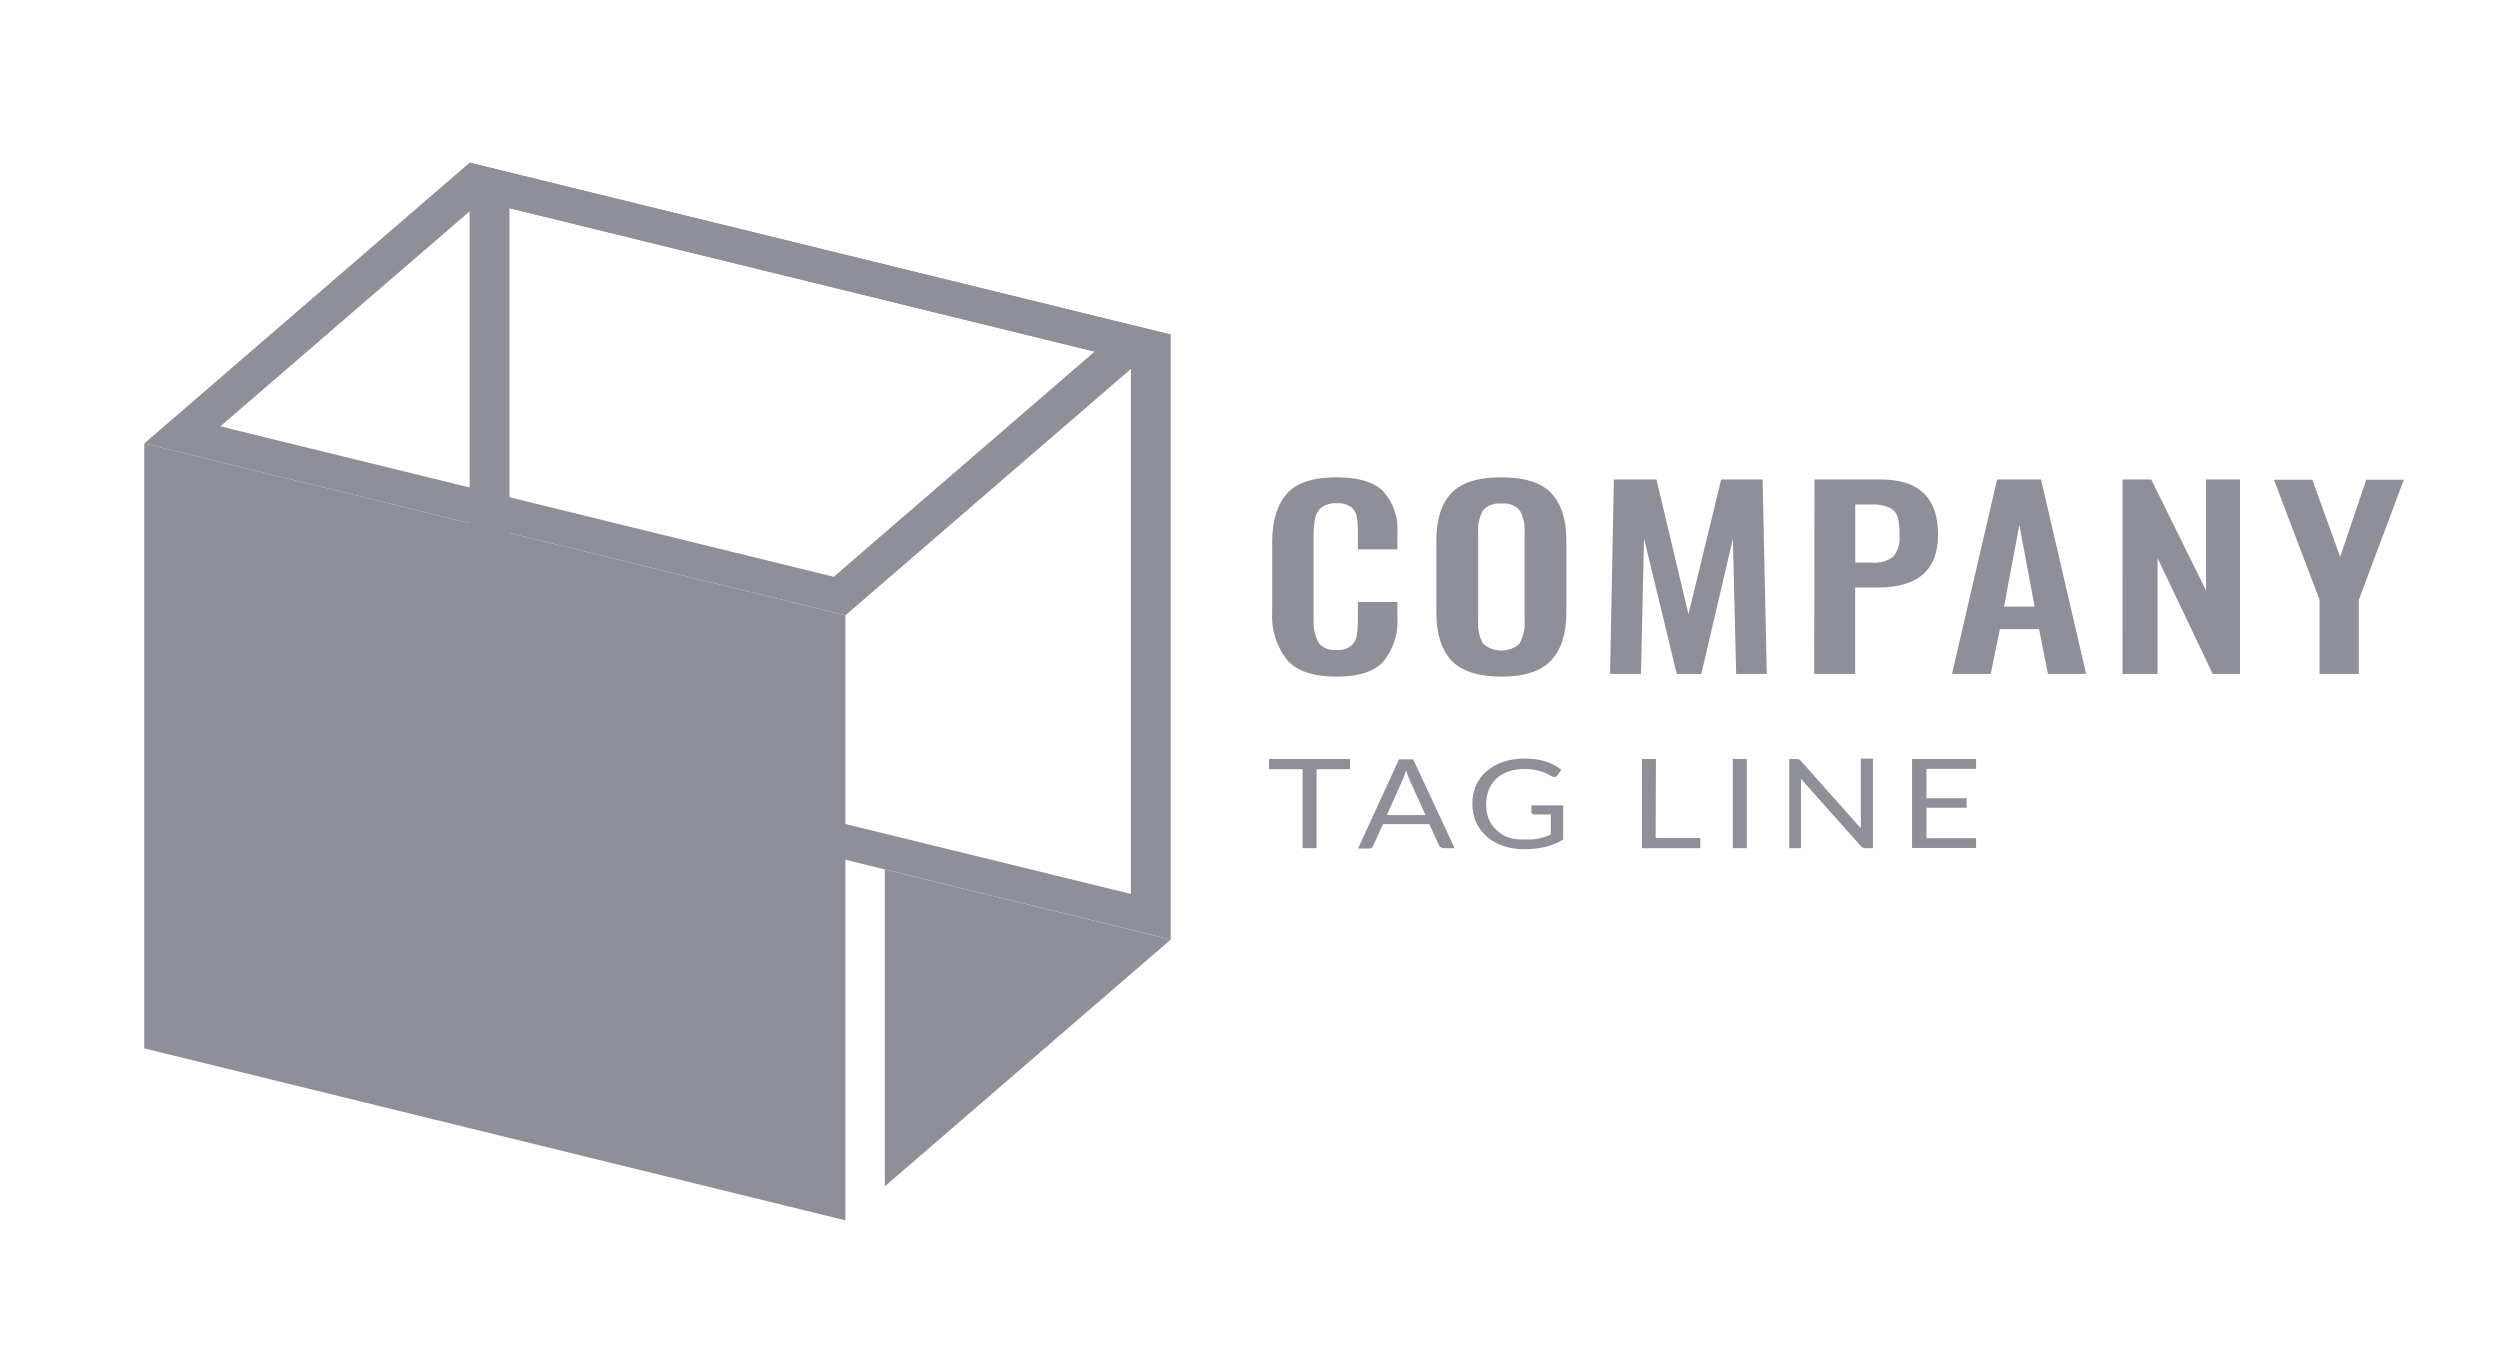
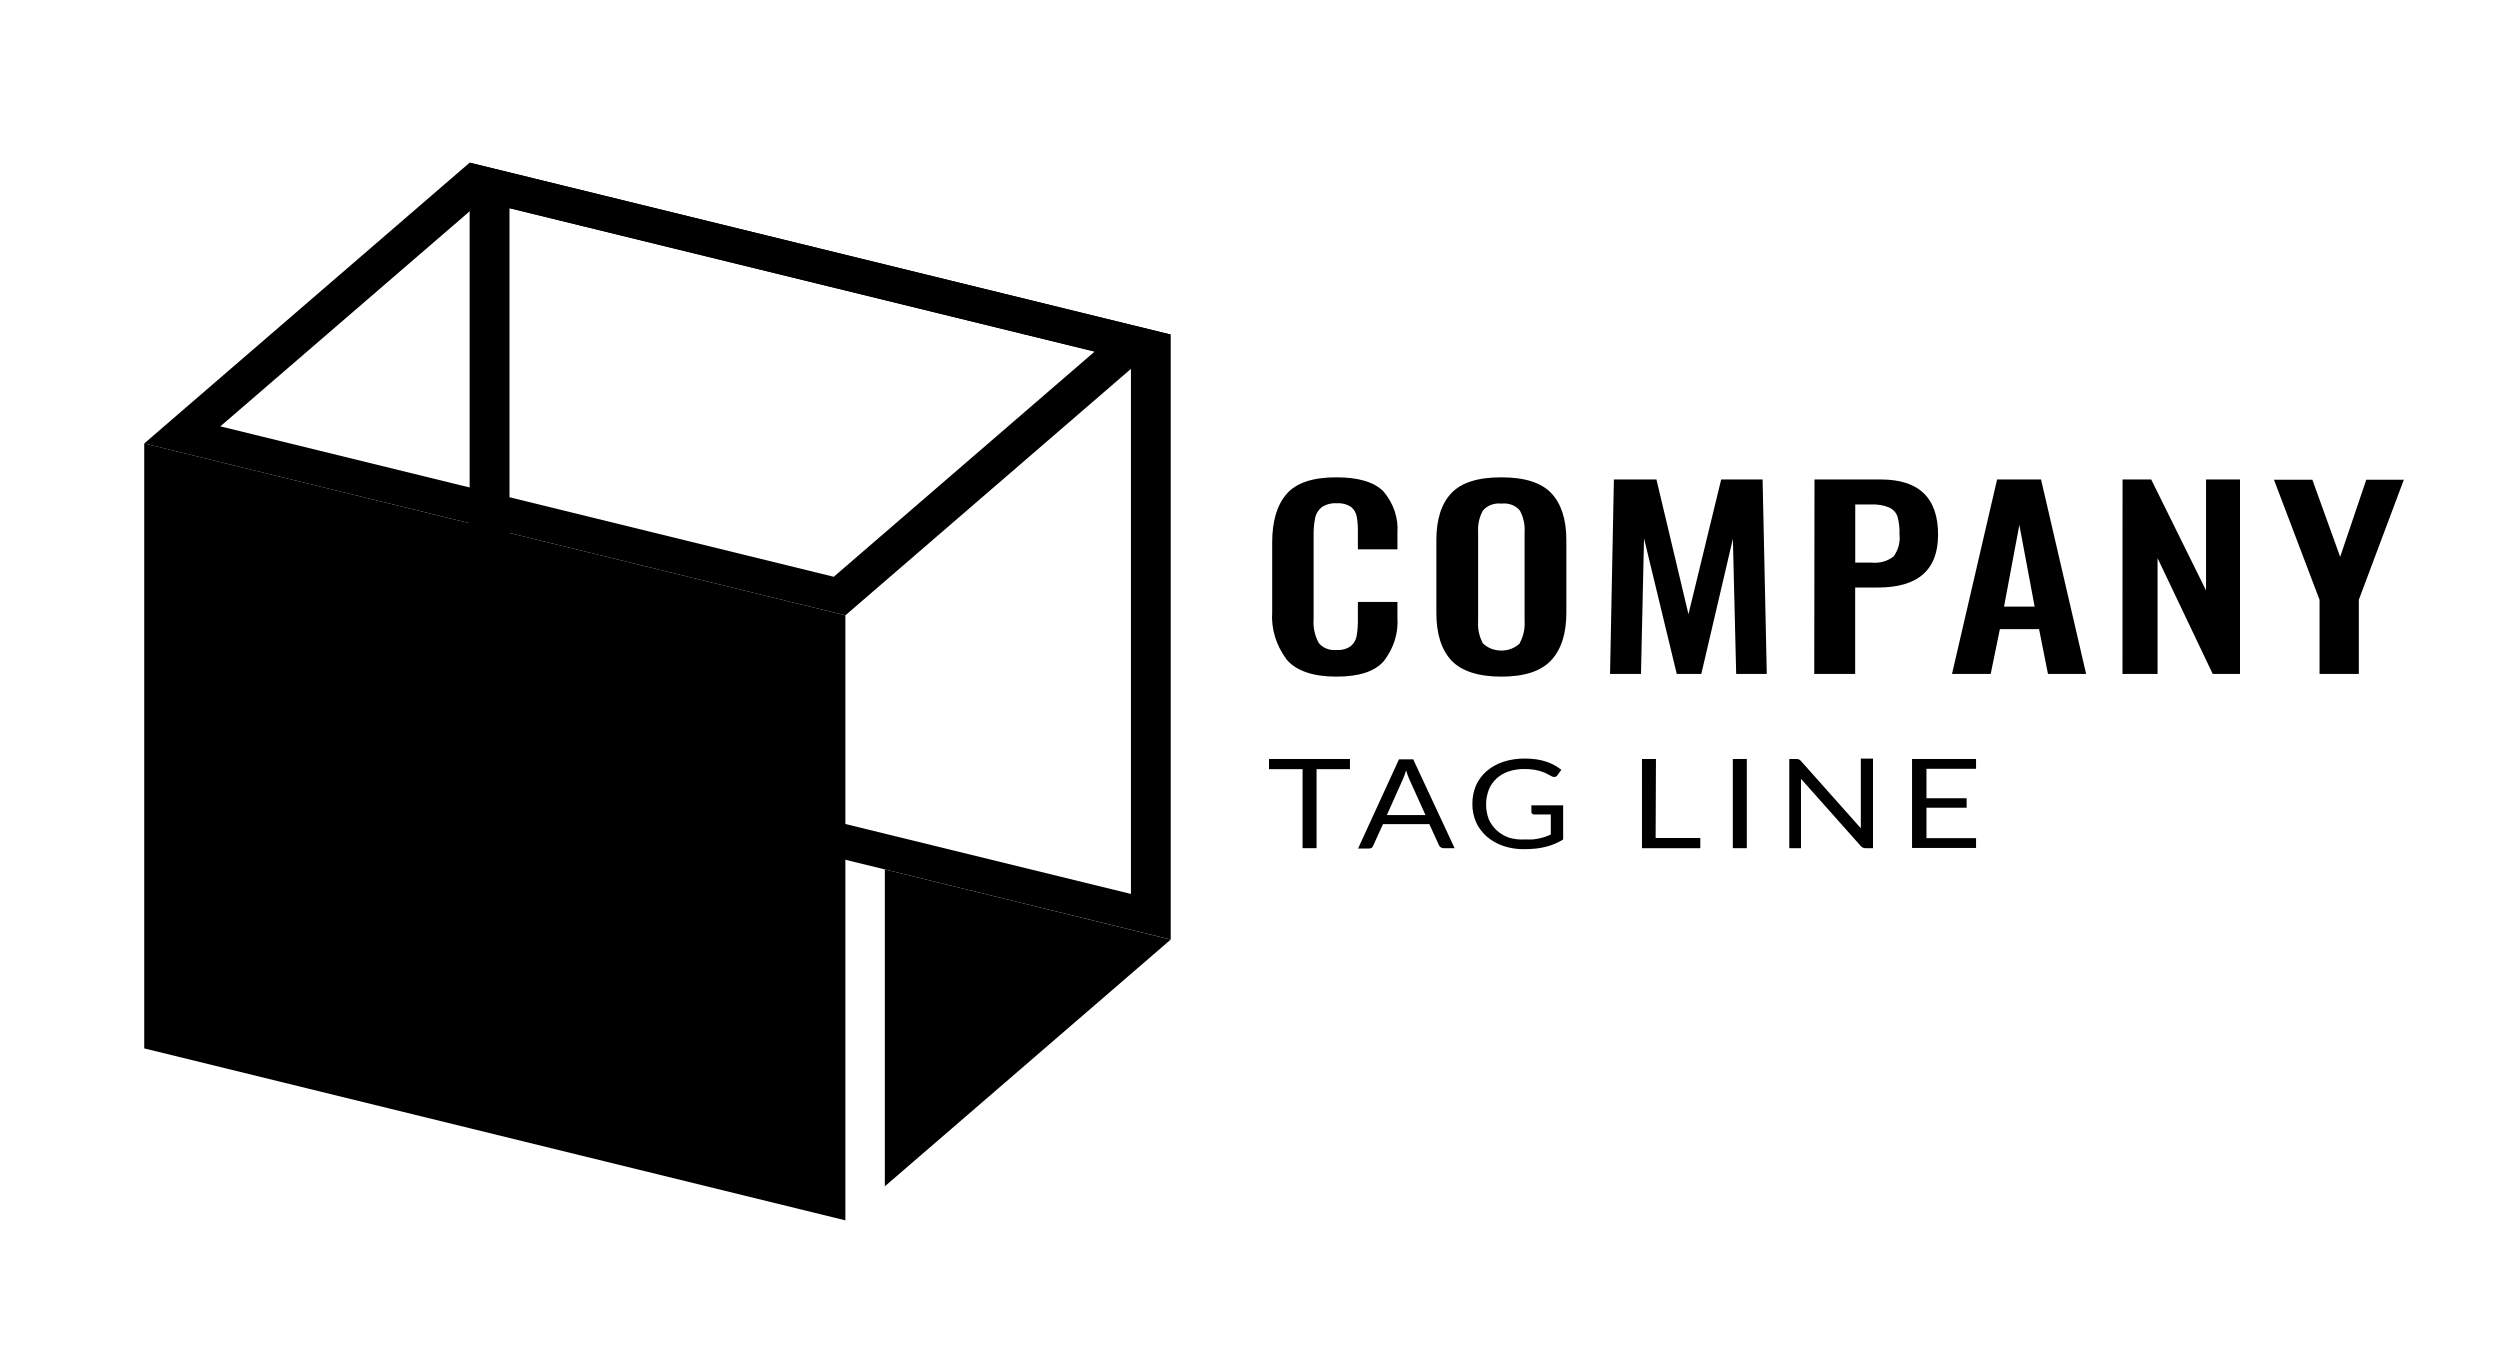
- <svg xmlns="http://www.w3.org/2000/svg" width="104" height="56" viewBox="0 0 104 56" fill="none">
-   <path d="M53.529 27.443C53.085 26.852 52.873 26.154 52.923 25.451V22.563C52.923 21.678 53.124 21.005 53.526 20.545C53.928 20.084 54.618 19.855 55.596 19.857C56.515 19.857 57.168 20.053 57.554 20.445C57.975 20.945 58.179 21.556 58.133 22.172V22.851H56.488V22.164C56.494 21.939 56.478 21.714 56.44 21.491C56.417 21.339 56.334 21.198 56.206 21.091C56.037 20.977 55.824 20.921 55.61 20.936C55.384 20.921 55.161 20.98 54.983 21.1C54.84 21.218 54.745 21.372 54.711 21.541C54.664 21.776 54.642 22.015 54.646 22.255V25.76C54.62 26.098 54.693 26.436 54.857 26.744C54.939 26.848 55.053 26.931 55.185 26.983C55.318 27.034 55.465 27.054 55.61 27.038C55.82 27.053 56.029 26.996 56.192 26.879C56.326 26.764 56.412 26.615 56.437 26.453C56.475 26.221 56.492 25.986 56.488 25.751V25.04H58.133V25.689C58.179 26.332 57.979 26.97 57.564 27.505C57.186 27.934 56.542 28.148 55.596 28.148C54.65 28.148 53.934 27.919 53.529 27.443Z" fill="#8E8F99" />
-   <path d="M60.376 27.473C59.961 27.023 59.753 26.368 59.753 25.501V22.463C59.753 21.605 59.961 20.956 60.376 20.515C60.792 20.075 61.486 19.855 62.46 19.857C63.427 19.857 64.118 20.077 64.533 20.515C64.949 20.956 65.16 21.605 65.16 22.463V25.501C65.16 26.359 64.949 27.017 64.527 27.47C64.105 27.922 63.417 28.148 62.46 28.148C61.503 28.148 60.795 27.919 60.376 27.473ZM63.226 26.744C63.375 26.462 63.443 26.154 63.423 25.845V22.125C63.443 21.822 63.376 21.52 63.23 21.244C63.146 21.138 63.03 21.054 62.894 21.002C62.758 20.95 62.607 20.932 62.46 20.95C62.312 20.933 62.162 20.951 62.025 21.003C61.889 21.054 61.772 21.138 61.687 21.244C61.537 21.519 61.47 21.822 61.49 22.125V25.863C61.469 26.172 61.537 26.48 61.687 26.762C61.783 26.856 61.901 26.932 62.034 26.985C62.167 27.037 62.311 27.063 62.457 27.063C62.602 27.063 62.746 27.037 62.879 26.985C63.012 26.932 63.13 26.856 63.226 26.762V26.744Z" fill="#8E8F99" />
-   <path d="M67.138 19.946H68.908L70.24 25.551L71.601 19.946H73.324L73.498 28.037H72.225L72.088 22.414L70.774 28.037H69.753L68.391 22.393L68.265 28.037H66.978L67.138 19.946Z" fill="#8E8F99" />
-   <path d="M75.483 19.946H78.241C79.829 19.946 80.624 20.712 80.624 22.243C80.624 23.71 79.787 24.443 78.115 24.441H77.175V28.037H75.473L75.483 19.946ZM77.839 23.404C78.007 23.422 78.178 23.409 78.34 23.365C78.501 23.321 78.65 23.247 78.775 23.148C78.97 22.875 79.056 22.554 79.02 22.235C79.029 21.988 79.002 21.741 78.939 21.5C78.914 21.42 78.872 21.344 78.813 21.278C78.755 21.212 78.682 21.157 78.598 21.115C78.362 21.017 78.101 20.973 77.839 20.986H77.178V23.404H77.839Z" fill="#8E8F99" />
-   <path d="M83.079 19.946H84.907L86.783 28.037H85.196L84.825 26.171H83.195L82.813 28.037H81.203L83.079 19.946ZM84.641 25.234L84.005 21.838L83.368 25.234H84.641Z" fill="#8E8F99" />
-   <path d="M88.298 19.946H89.49L91.771 24.561V19.946H93.184V28.037H92.05L89.755 23.219V28.037H88.295L88.298 19.946Z" fill="#8E8F99" />
-   <path d="M96.493 24.952L94.597 19.957H96.194L97.351 23.165L98.437 19.957H100L98.127 24.952V28.036H96.493V24.952Z" fill="#8E8F99" />
-   <path d="M56.158 31.574V31.997H54.769V35.284H54.187V31.997H52.791V31.574H56.158Z" fill="#8E8F99" />
-   <path d="M60.512 35.284H60.063C60.017 35.287 59.972 35.274 59.937 35.249C59.903 35.228 59.877 35.198 59.862 35.164L59.46 34.283H57.533L57.132 35.164C57.12 35.201 57.099 35.235 57.07 35.264C57.035 35.288 56.99 35.301 56.944 35.299H56.495L58.197 31.589H58.79L60.512 35.284ZM57.693 33.907H59.3L58.619 32.397C58.569 32.282 58.527 32.166 58.493 32.047C58.469 32.117 58.449 32.185 58.429 32.244L58.367 32.4L57.693 33.907Z" fill="#8E8F99" />
-   <path d="M63.447 34.92C63.554 34.925 63.661 34.925 63.767 34.92C63.859 34.912 63.95 34.897 64.04 34.876C64.123 34.858 64.205 34.836 64.285 34.809C64.36 34.782 64.435 34.75 64.513 34.717V33.883H63.832C63.815 33.884 63.798 33.882 63.782 33.877C63.767 33.871 63.752 33.864 63.74 33.854C63.729 33.845 63.72 33.835 63.714 33.823C63.708 33.812 63.705 33.799 63.706 33.786V33.501H65.027V34.923C64.919 34.99 64.805 35.049 64.686 35.099C64.565 35.151 64.439 35.193 64.309 35.226C64.169 35.261 64.027 35.287 63.883 35.302C63.718 35.318 63.552 35.326 63.386 35.326C63.092 35.328 62.801 35.281 62.528 35.188C62.273 35.099 62.041 34.967 61.847 34.8C61.657 34.63 61.508 34.431 61.408 34.212C61.3 33.966 61.247 33.705 61.251 33.442C61.248 33.178 61.3 32.915 61.404 32.667C61.502 32.447 61.652 32.247 61.844 32.079C62.038 31.912 62.27 31.781 62.525 31.694C62.816 31.599 63.126 31.553 63.437 31.556C63.596 31.556 63.754 31.567 63.91 31.588C64.049 31.608 64.184 31.639 64.315 31.682C64.434 31.721 64.549 31.77 64.656 31.829C64.76 31.887 64.859 31.952 64.952 32.023L64.789 32.252C64.776 32.273 64.757 32.291 64.733 32.303C64.71 32.316 64.683 32.322 64.656 32.323C64.618 32.322 64.582 32.312 64.55 32.293C64.499 32.27 64.445 32.241 64.383 32.205C64.311 32.166 64.235 32.133 64.155 32.105C64.054 32.07 63.949 32.043 63.842 32.023C63.7 32.001 63.555 31.99 63.41 31.991C63.185 31.989 62.962 32.024 62.753 32.094C62.563 32.159 62.392 32.26 62.252 32.388C62.111 32.521 62.003 32.678 61.935 32.849C61.783 33.251 61.783 33.684 61.935 34.086C62.01 34.26 62.126 34.419 62.276 34.553C62.416 34.68 62.585 34.78 62.773 34.847C62.99 34.911 63.219 34.936 63.447 34.92Z" fill="#8E8F99" />
-   <path d="M68.874 34.861H70.733V35.284H68.306V31.574H68.888L68.874 34.861Z" fill="#8E8F99" />
-   <path d="M72.667 35.284H72.085V31.574H72.667V35.284Z" fill="#8E8F99" />
-   <path d="M74.833 31.591C74.867 31.608 74.897 31.631 74.921 31.659L77.41 34.456C77.406 34.412 77.406 34.368 77.41 34.324C77.41 34.283 77.41 34.241 77.41 34.203V31.559H77.917V35.285H77.624C77.581 35.288 77.537 35.28 77.498 35.264C77.463 35.245 77.432 35.221 77.406 35.193L74.921 32.399C74.921 32.443 74.921 32.484 74.921 32.526C74.921 32.567 74.921 32.605 74.921 32.64V35.285H74.434V31.574H74.737C74.77 31.574 74.803 31.58 74.833 31.591Z" fill="#8E8F99" />
-   <path d="M82.204 31.574V31.982H80.141V33.207H81.812V33.601H80.141V34.867H82.204V35.275H79.541V31.574H82.204Z" fill="#8E8F99" />
-   <path d="M21.195 8.659L47.047 14.993V37.188L21.195 30.857V8.659ZM19.537 6.767V31.935L48.702 39.083V13.918L19.537 6.767Z" fill="#8E8F99" />
-   <path d="M35.168 50.767L6 43.613V18.447L35.168 25.598V50.767Z" fill="#8E8F99" />
-   <path d="M20.02 8.374L45.535 14.628L34.684 23.994L9.166 17.736L20.02 8.374ZM19.537 6.767L6 18.448L35.168 25.598L48.702 13.917L19.537 6.767Z" fill="#8E8F99" />
-   <path d="M36.809 49.351L48.702 39.086L36.809 36.169V49.351Z" fill="#8E8F99" />
+ <svg xmlns="http://www.w3.org/2000/svg" width="104" height="56" viewBox="0 0 104 56">
+   <path d="M53.529 27.443C53.085 26.852 52.873 26.154 52.923 25.451V22.563C52.923 21.678 53.124 21.005 53.526 20.545C53.928 20.084 54.618 19.855 55.596 19.857C56.515 19.857 57.168 20.053 57.554 20.445C57.975 20.945 58.179 21.556 58.133 22.172V22.851H56.488V22.164C56.494 21.939 56.478 21.714 56.44 21.491C56.417 21.339 56.334 21.198 56.206 21.091C56.037 20.977 55.824 20.921 55.61 20.936C55.384 20.921 55.161 20.98 54.983 21.1C54.84 21.218 54.745 21.372 54.711 21.541C54.664 21.776 54.642 22.015 54.646 22.255V25.76C54.62 26.098 54.693 26.436 54.857 26.744C54.939 26.848 55.053 26.931 55.185 26.983C55.318 27.034 55.465 27.054 55.61 27.038C55.82 27.053 56.029 26.996 56.192 26.879C56.326 26.764 56.412 26.615 56.437 26.453C56.475 26.221 56.492 25.986 56.488 25.751V25.04H58.133V25.689C58.179 26.332 57.979 26.97 57.564 27.505C57.186 27.934 56.542 28.148 55.596 28.148C54.65 28.148 53.934 27.919 53.529 27.443Z" />
+   <path d="M60.376 27.473C59.961 27.023 59.753 26.368 59.753 25.501V22.463C59.753 21.605 59.961 20.956 60.376 20.515C60.792 20.075 61.486 19.855 62.46 19.857C63.427 19.857 64.118 20.077 64.533 20.515C64.949 20.956 65.16 21.605 65.16 22.463V25.501C65.16 26.359 64.949 27.017 64.527 27.47C64.105 27.922 63.417 28.148 62.46 28.148C61.503 28.148 60.795 27.919 60.376 27.473ZM63.226 26.744C63.375 26.462 63.443 26.154 63.423 25.845V22.125C63.443 21.822 63.376 21.52 63.23 21.244C63.146 21.138 63.03 21.054 62.894 21.002C62.758 20.95 62.607 20.932 62.46 20.95C62.312 20.933 62.162 20.951 62.025 21.003C61.889 21.054 61.772 21.138 61.687 21.244C61.537 21.519 61.47 21.822 61.49 22.125V25.863C61.469 26.172 61.537 26.48 61.687 26.762C61.783 26.856 61.901 26.932 62.034 26.985C62.167 27.037 62.311 27.063 62.457 27.063C62.602 27.063 62.746 27.037 62.879 26.985C63.012 26.932 63.13 26.856 63.226 26.762V26.744Z" />
+   <path d="M67.138 19.946H68.908L70.24 25.551L71.601 19.946H73.324L73.498 28.037H72.225L72.088 22.414L70.774 28.037H69.753L68.391 22.393L68.265 28.037H66.978L67.138 19.946Z" />
+   <path d="M75.483 19.946H78.241C79.829 19.946 80.624 20.712 80.624 22.243C80.624 23.71 79.787 24.443 78.115 24.441H77.175V28.037H75.473L75.483 19.946ZM77.839 23.404C78.007 23.422 78.178 23.409 78.34 23.365C78.501 23.321 78.65 23.247 78.775 23.148C78.97 22.875 79.056 22.554 79.02 22.235C79.029 21.988 79.002 21.741 78.939 21.5C78.914 21.42 78.872 21.344 78.813 21.278C78.755 21.212 78.682 21.157 78.598 21.115C78.362 21.017 78.101 20.973 77.839 20.986H77.178V23.404H77.839Z" />
+   <path d="M83.079 19.946H84.907L86.783 28.037H85.196L84.825 26.171H83.195L82.813 28.037H81.203L83.079 19.946ZM84.641 25.234L84.005 21.838L83.368 25.234H84.641Z" />
+   <path d="M88.298 19.946H89.49L91.771 24.561V19.946H93.184V28.037H92.05L89.755 23.219V28.037H88.295L88.298 19.946Z" />
+   <path d="M96.493 24.952L94.597 19.957H96.194L97.351 23.165L98.437 19.957H100L98.127 24.952V28.036H96.493V24.952Z" />
+   <path d="M56.158 31.574V31.997H54.769V35.284H54.187V31.997H52.791V31.574H56.158Z" />
+   <path d="M60.512 35.284H60.063C60.017 35.287 59.972 35.274 59.937 35.249C59.903 35.228 59.877 35.198 59.862 35.164L59.46 34.283H57.533L57.132 35.164C57.12 35.201 57.099 35.235 57.07 35.264C57.035 35.288 56.99 35.301 56.944 35.299H56.495L58.197 31.589H58.79L60.512 35.284ZM57.693 33.907H59.3L58.619 32.397C58.569 32.282 58.527 32.166 58.493 32.047C58.469 32.117 58.449 32.185 58.429 32.244L58.367 32.4L57.693 33.907Z" />
+   <path d="M63.447 34.92C63.554 34.925 63.661 34.925 63.767 34.92C63.859 34.912 63.95 34.897 64.04 34.876C64.123 34.858 64.205 34.836 64.285 34.809C64.36 34.782 64.435 34.75 64.513 34.717V33.883H63.832C63.815 33.884 63.798 33.882 63.782 33.877C63.767 33.871 63.752 33.864 63.74 33.854C63.729 33.845 63.72 33.835 63.714 33.823C63.708 33.812 63.705 33.799 63.706 33.786V33.501H65.027V34.923C64.919 34.99 64.805 35.049 64.686 35.099C64.565 35.151 64.439 35.193 64.309 35.226C64.169 35.261 64.027 35.287 63.883 35.302C63.718 35.318 63.552 35.326 63.386 35.326C63.092 35.328 62.801 35.281 62.528 35.188C62.273 35.099 62.041 34.967 61.847 34.8C61.657 34.63 61.508 34.431 61.408 34.212C61.3 33.966 61.247 33.705 61.251 33.442C61.248 33.178 61.3 32.915 61.404 32.667C61.502 32.447 61.652 32.247 61.844 32.079C62.038 31.912 62.27 31.781 62.525 31.694C62.816 31.599 63.126 31.553 63.437 31.556C63.596 31.556 63.754 31.567 63.91 31.588C64.049 31.608 64.184 31.639 64.315 31.682C64.434 31.721 64.549 31.77 64.656 31.829C64.76 31.887 64.859 31.952 64.952 32.023L64.789 32.252C64.776 32.273 64.757 32.291 64.733 32.303C64.71 32.316 64.683 32.322 64.656 32.323C64.618 32.322 64.582 32.312 64.55 32.293C64.499 32.27 64.445 32.241 64.383 32.205C64.311 32.166 64.235 32.133 64.155 32.105C64.054 32.07 63.949 32.043 63.842 32.023C63.7 32.001 63.555 31.99 63.41 31.991C63.185 31.989 62.962 32.024 62.753 32.094C62.563 32.159 62.392 32.26 62.252 32.388C62.111 32.521 62.003 32.678 61.935 32.849C61.783 33.251 61.783 33.684 61.935 34.086C62.01 34.26 62.126 34.419 62.276 34.553C62.416 34.68 62.585 34.78 62.773 34.847C62.99 34.911 63.219 34.936 63.447 34.92Z" />
+   <path d="M68.874 34.861H70.733V35.284H68.306V31.574H68.888L68.874 34.861Z" />
+   <path d="M72.667 35.284H72.085V31.574H72.667V35.284Z" />
+   <path d="M74.833 31.591C74.867 31.608 74.897 31.631 74.921 31.659L77.41 34.456C77.406 34.412 77.406 34.368 77.41 34.324C77.41 34.283 77.41 34.241 77.41 34.203V31.559H77.917V35.285H77.624C77.581 35.288 77.537 35.28 77.498 35.264C77.463 35.245 77.432 35.221 77.406 35.193L74.921 32.399C74.921 32.443 74.921 32.484 74.921 32.526C74.921 32.567 74.921 32.605 74.921 32.64V35.285H74.434V31.574H74.737C74.77 31.574 74.803 31.58 74.833 31.591Z" />
+   <path d="M82.204 31.574V31.982H80.141V33.207H81.812V33.601H80.141V34.867H82.204V35.275H79.541V31.574H82.204Z" />
+   <path d="M21.195 8.659L47.047 14.993V37.188L21.195 30.857V8.659ZM19.537 6.767V31.935L48.702 39.083V13.918L19.537 6.767Z" />
+   <path d="M35.168 50.767L6 43.613V18.447L35.168 25.598V50.767Z" />
+   <path d="M20.02 8.374L45.535 14.628L34.684 23.994L9.166 17.736L20.02 8.374ZM19.537 6.767L6 18.448L35.168 25.598L48.702 13.917L19.537 6.767Z" />
+   <path d="M36.809 49.351L48.702 39.086L36.809 36.169V49.351Z" />
</svg>
